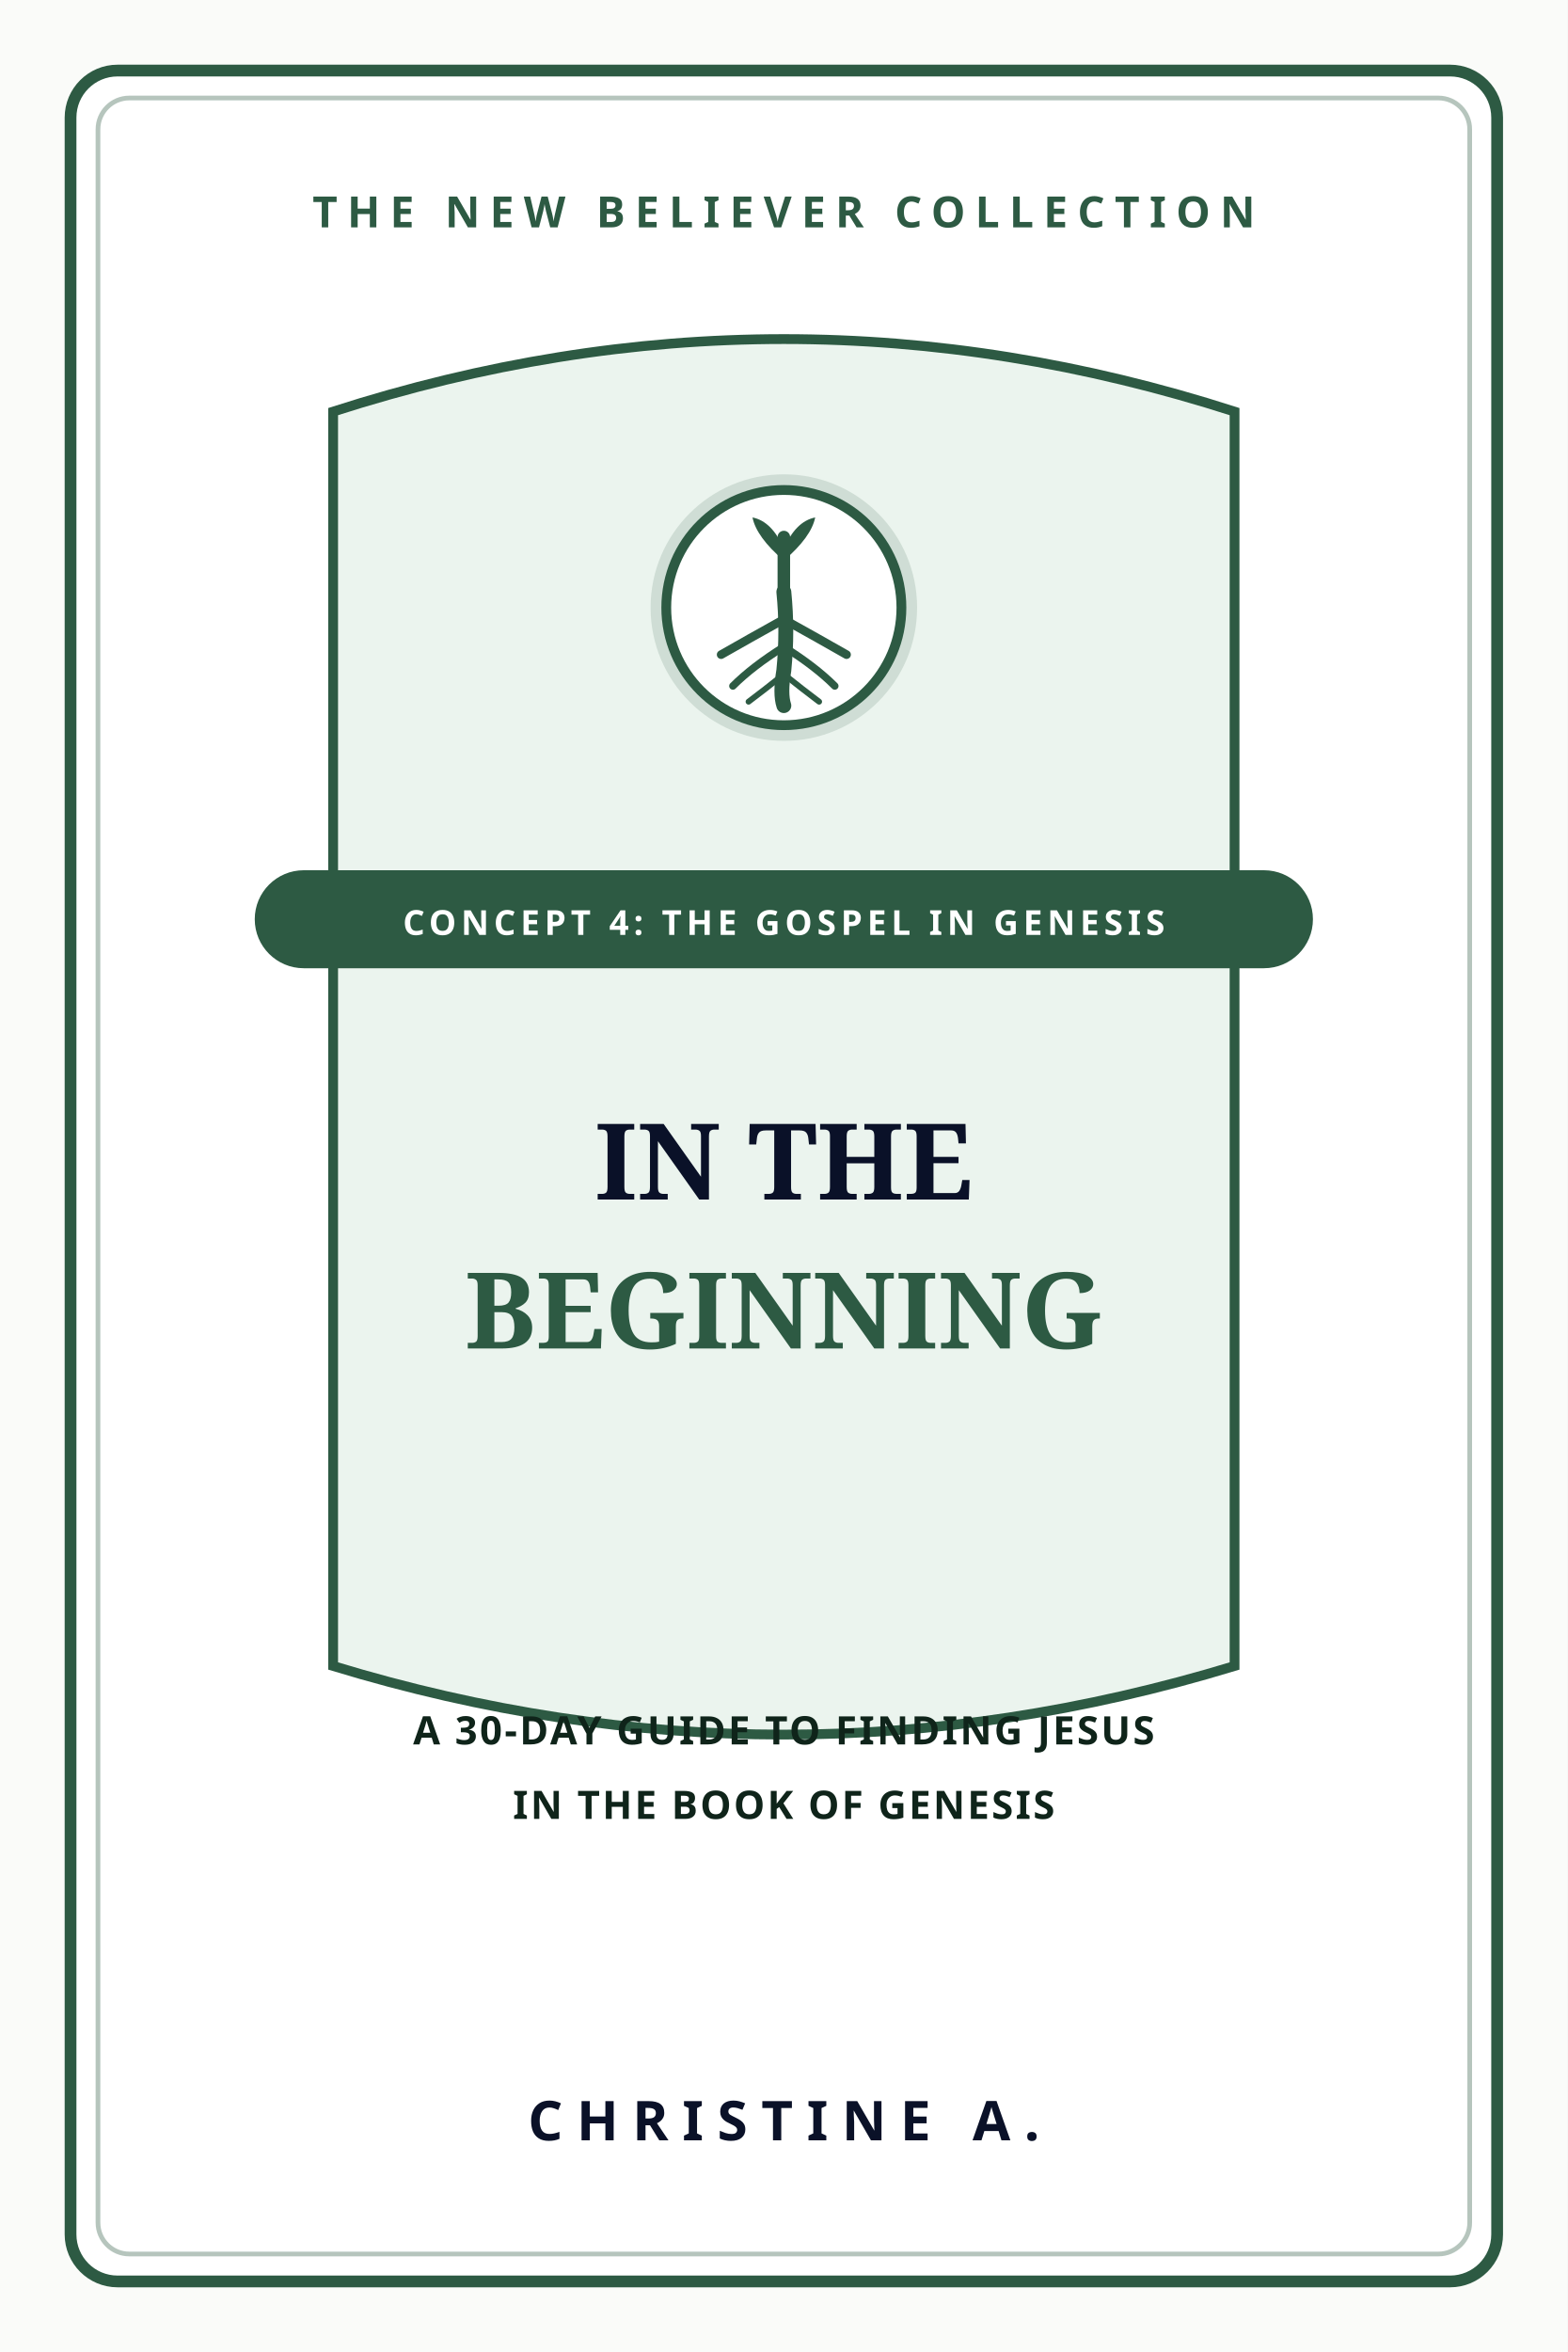
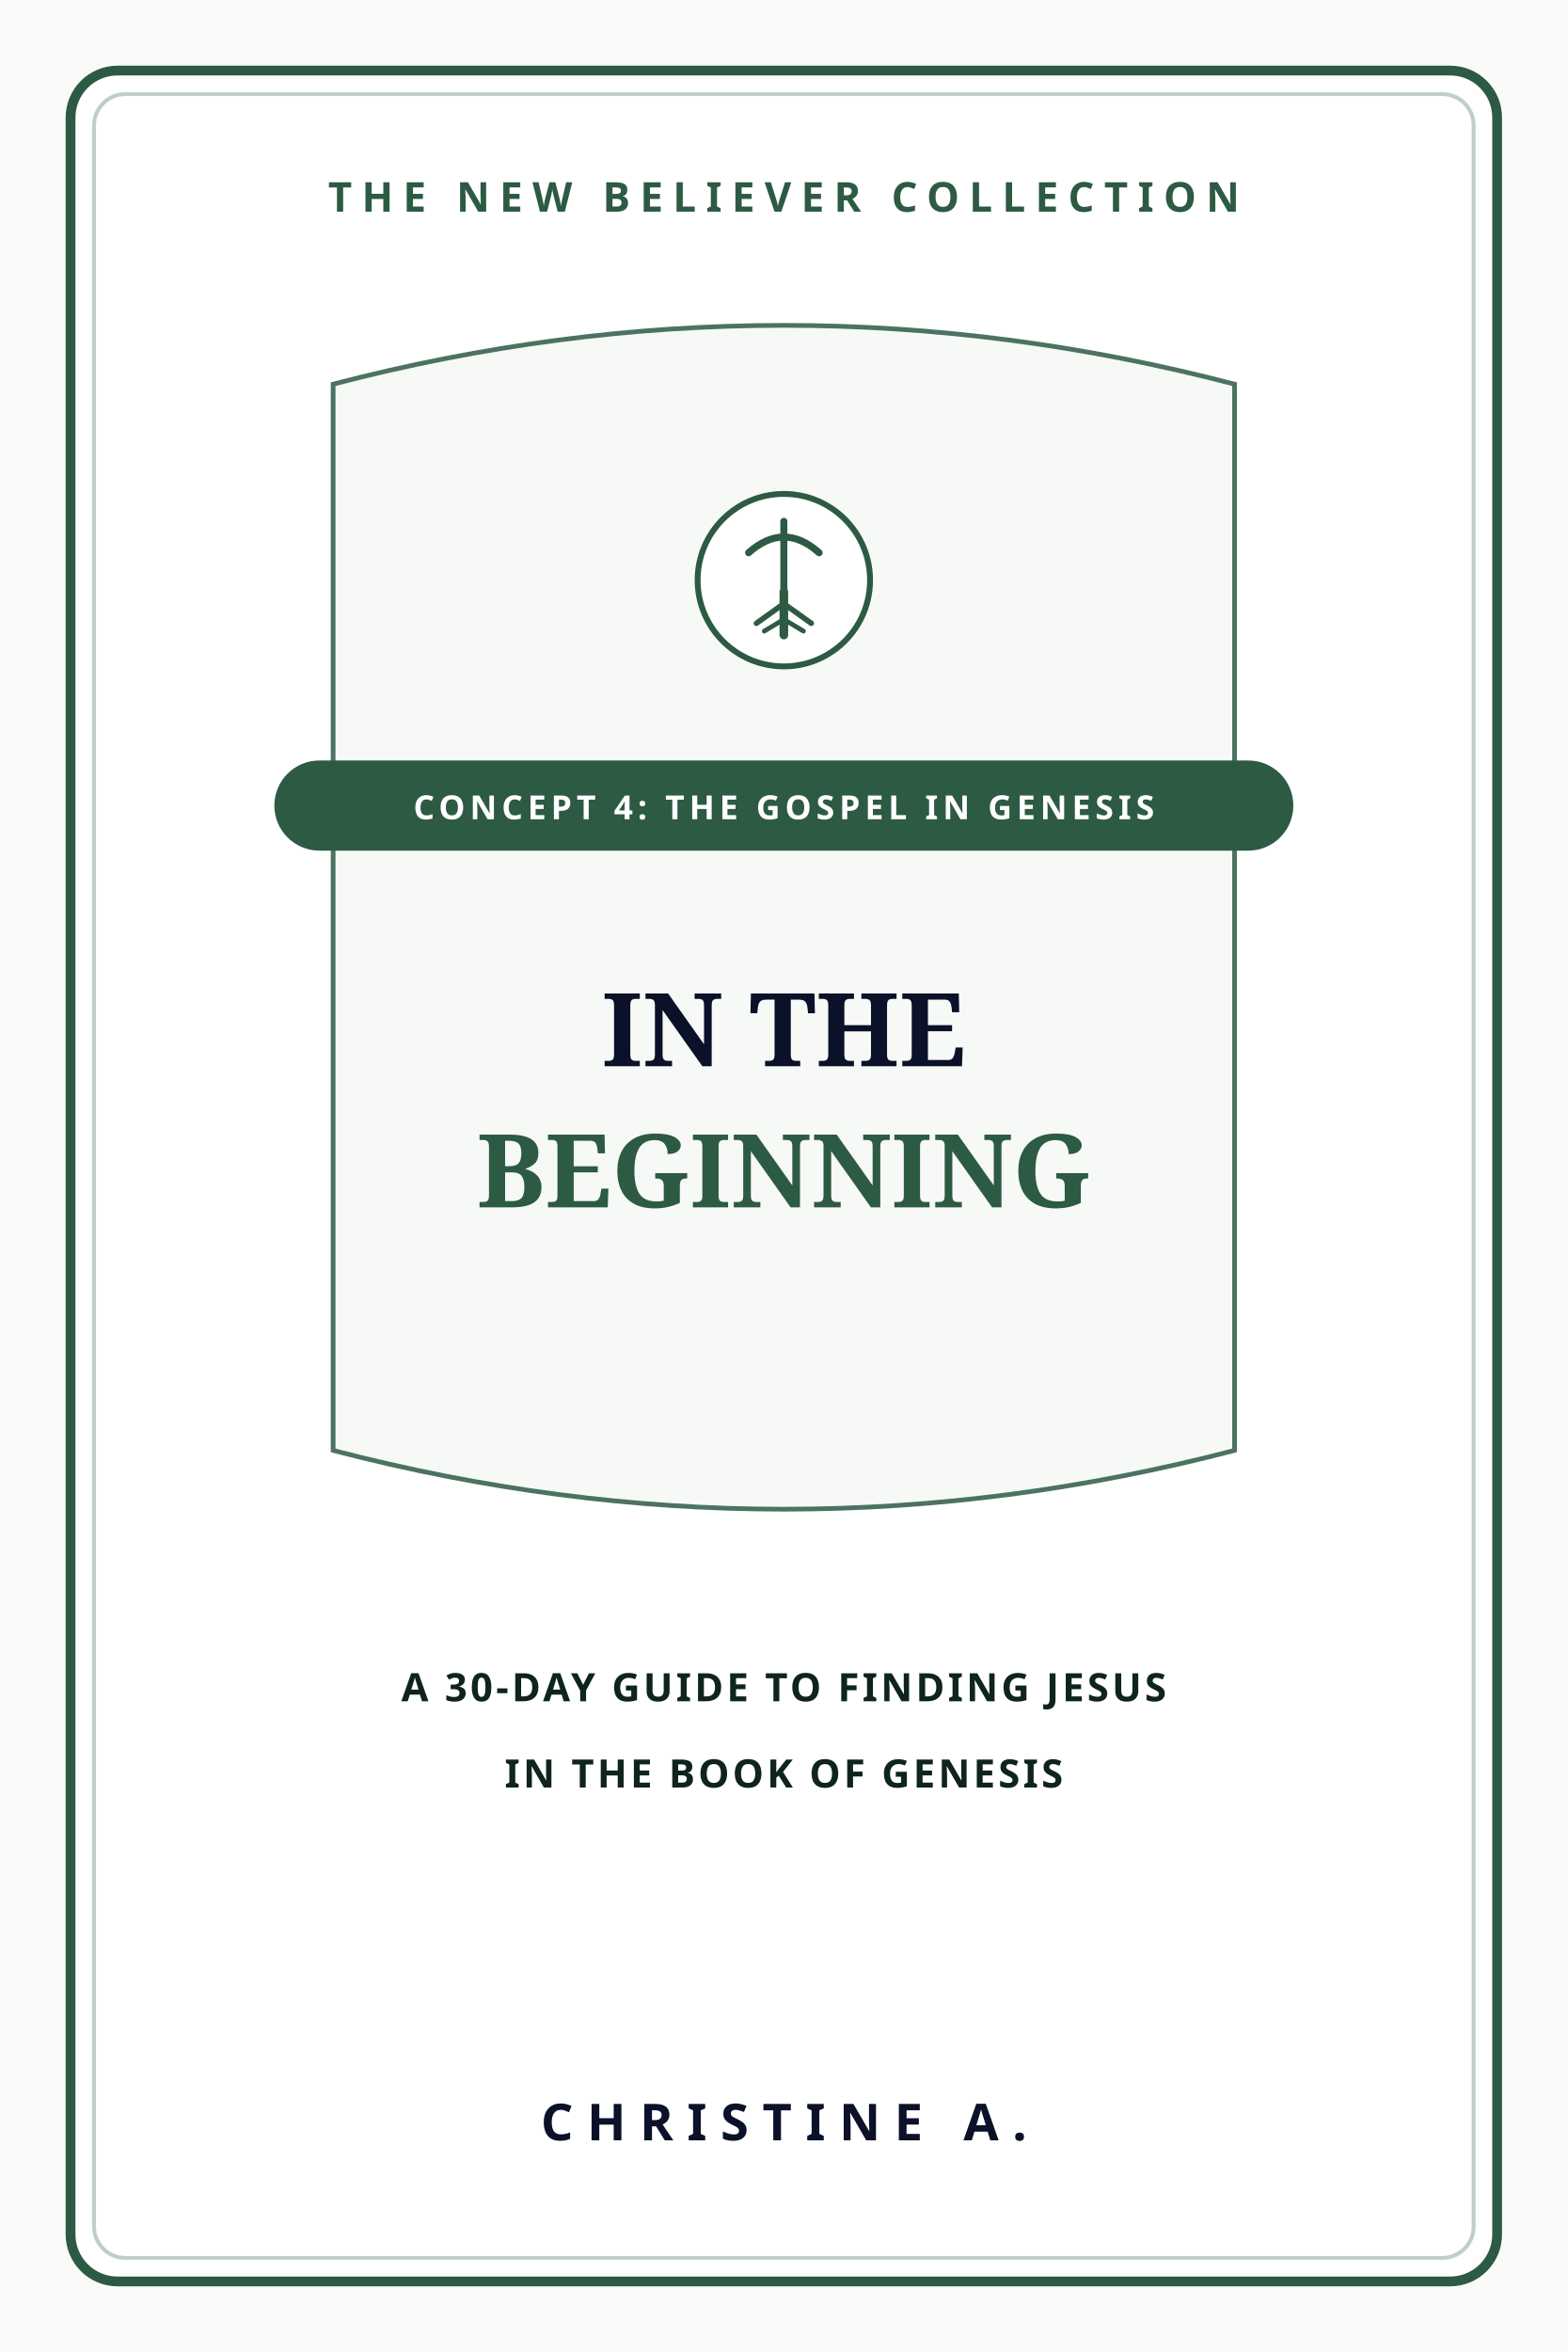
<svg xmlns="http://www.w3.org/2000/svg" viewBox="0 0 400 600" width="100%" height="100%">
  <rect width="100%" height="100%" fill="#FAFBF9" />
-   <rect x="18" y="18" width="364" height="564" rx="12" fill="#FFFFFF" stroke="#2D5A43" stroke-width="3" />
-   <rect x="25" y="25" width="350" height="550" rx="8" fill="none" stroke="#2D5A43" stroke-width="1.2" opacity="0.35" />
-   <path d="M 85 105 Q 200 68 315 105 L 315 425 Q 200 460 85 425 Z" fill="#EBF4EE" stroke="#2D5A43" stroke-width="2.5" />
-   <g transform="translate(200, 155)">
-     <circle cx="0" cy="0" r="34" fill="#2D5A43" opacity="0.15" />
-     <circle cx="0" cy="0" r="30" fill="#FFFFFF" stroke="#2D5A43" stroke-width="2.5" />
-     <path d="M 0 -18 L 0 -4" stroke="#2D5A43" stroke-width="3.2" stroke-linecap="round" />
-     <path d="M 0 -12 Q -7 -18 -8 -23 Q -3 -22 0 -15" fill="#2D5A43" />
-     <path d="M 0 -12 Q 7 -18 8 -23 Q 3 -22 0 -15" fill="#2D5A43" />
-     <path d="M 0 -4 Q 1 6 0 16 Q -1 22 0 25" stroke="#2D5A43" stroke-width="3.8" fill="none" stroke-linecap="round" />
-     <path d="M 0 3 Q -9 8 -16 12" stroke="#2D5A43" stroke-width="2.2" fill="none" stroke-linecap="round" />
-     <path d="M 0 3 Q 9 8 16 12" stroke="#2D5A43" stroke-width="2.2" fill="none" stroke-linecap="round" />
-     <path d="M 0 10 Q -8 15 -13 20" stroke="#2D5A43" stroke-width="1.9" fill="none" stroke-linecap="round" />
-     <path d="M 0 10 Q 8 15 13 20" stroke="#2D5A43" stroke-width="1.9" fill="none" stroke-linecap="round" />
-     <path d="M 0 17 Q -5 21 -9 24" stroke="#2D5A43" stroke-width="1.5" fill="none" stroke-linecap="round" />
-     <path d="M 0 17 Q 5 21 9 24" stroke="#2D5A43" stroke-width="1.5" fill="none" stroke-linecap="round" />
+   <rect x="18" y="18" width="364" height="564" rx="12" fill="#FFFFFF" stroke="#2D5A43" stroke-width="2.5" />
+   <rect x="24" y="24" width="352" height="552" rx="8" fill="none" stroke="#2D5A43" stroke-width="1" opacity="0.3" />
+   <path d="M 85 98 Q 200 68 315 98 L 315 370 Q 200 400 85 370 Z" fill="#F4F8F5" stroke="#2D5A43" stroke-width="1.2" opacity="0.85" />
+   <g transform="translate(200, 148)">
+     <circle cx="0" cy="0" r="22" fill="#2D5A43" opacity="0.12" />
+     <circle cx="0" cy="0" r="22" fill="#FFFFFF" stroke="#2D5A43" stroke-width="1.5" />
+     <path d="M -9 -7 Q 0 -15 9 -7 M 0 -15 L 0 3" stroke="#2D5A43" stroke-width="1.8" fill="none" stroke-linecap="round" />
+     <path d="M 0 3 L 0 14" stroke="#2D5A43" stroke-width="2.2" stroke-linecap="round" />
+     <path d="M 0 6 L -7 11" stroke="#2D5A43" stroke-width="1.4" stroke-linecap="round" />
+     <path d="M 0 6 L 7 11" stroke="#2D5A43" stroke-width="1.4" stroke-linecap="round" />
+     <path d="M 0 10 L -5 13" stroke="#2D5A43" stroke-width="1.2" stroke-linecap="round" />
+     <path d="M 0 10 L 5 13" stroke="#2D5A43" stroke-width="1.2" stroke-linecap="round" />
  </g>
-   <text x="200" y="58" font-family="'Montserrat', system-ui, sans-serif" font-size="11" font-weight="800" fill="#2D5A43" text-anchor="middle" letter-spacing="2.5">THE NEW BELIEVER COLLECTION</text>
-   <rect x="65" y="222" width="270" height="25" rx="12.5" fill="#2D5A43" />
-   <text x="200" y="238.5" font-family="'Montserrat', system-ui, sans-serif" font-size="8.8" font-weight="800" fill="#FFFFFF" text-anchor="middle" letter-spacing="1.2">CONCEPT 4: THE GOSPEL IN GENESIS</text>
-   <text x="200" y="306" font-family="'Playfair Display', Georgia, serif" font-size="27" font-weight="bold" fill="#0A1128" text-anchor="middle">IN THE</text>
-   <text x="200" y="344" font-family="'Playfair Display', Georgia, serif" font-size="27" font-weight="bold" fill="#2D5A43" text-anchor="middle">BEGINNING</text>
-   <text x="200" y="445" font-family="'Montserrat', system-ui, sans-serif" font-size="10" font-weight="800" fill="#0F241A" text-anchor="middle" letter-spacing="0.6">A 30-DAY GUIDE TO FINDING JESUS</text>
-   <text x="200" y="464" font-family="'Montserrat', system-ui, sans-serif" font-size="10" font-weight="800" fill="#0F241A" text-anchor="middle" letter-spacing="0.6">IN THE BOOK OF GENESIS</text>
-   <text x="200" y="546" font-family="'Montserrat', system-ui, sans-serif" font-size="14" font-weight="800" fill="#0A1128" text-anchor="middle" letter-spacing="3.5">CHRISTINE A.</text>
+   <text x="200" y="54" font-family="'Montserrat', system-ui, sans-serif" font-size="10.5" font-weight="800" fill="#2D5A43" text-anchor="middle" letter-spacing="2.5">THE NEW BELIEVER COLLECTION</text>
+   <rect x="70" y="194" width="260" height="23" rx="11.5" fill="#2D5A43" />
+   <text x="200" y="209" font-family="'Montserrat', system-ui, sans-serif" font-size="8.5" font-weight="800" fill="#FFFFFF" text-anchor="middle" letter-spacing="1.2">CONCEPT 4: THE GOSPEL IN GENESIS</text>
+   <text x="200" y="272" font-family="'Playfair Display', Georgia, serif" font-size="26" font-weight="bold" fill="#0A1128" text-anchor="middle">IN THE</text>
+   <text x="200" y="308" font-family="'Playfair Display', Georgia, serif" font-size="26" font-weight="bold" fill="#2D5A43" text-anchor="middle">BEGINNING</text>
+   <text x="200" y="434" font-family="'Montserrat', system-ui, sans-serif" font-size="10" font-weight="800" fill="#0F241A" text-anchor="middle" letter-spacing="0.8">A 30-DAY GUIDE TO FINDING JESUS</text>
+   <text x="200" y="456" font-family="'Montserrat', system-ui, sans-serif" font-size="10" font-weight="800" fill="#0F241A" text-anchor="middle" letter-spacing="0.8">IN THE BOOK OF GENESIS</text>
+   <text x="200" y="546" font-family="'Montserrat', system-ui, sans-serif" font-size="13" font-weight="800" fill="#0A1128" text-anchor="middle" letter-spacing="3.5">CHRISTINE A.</text>
</svg>
